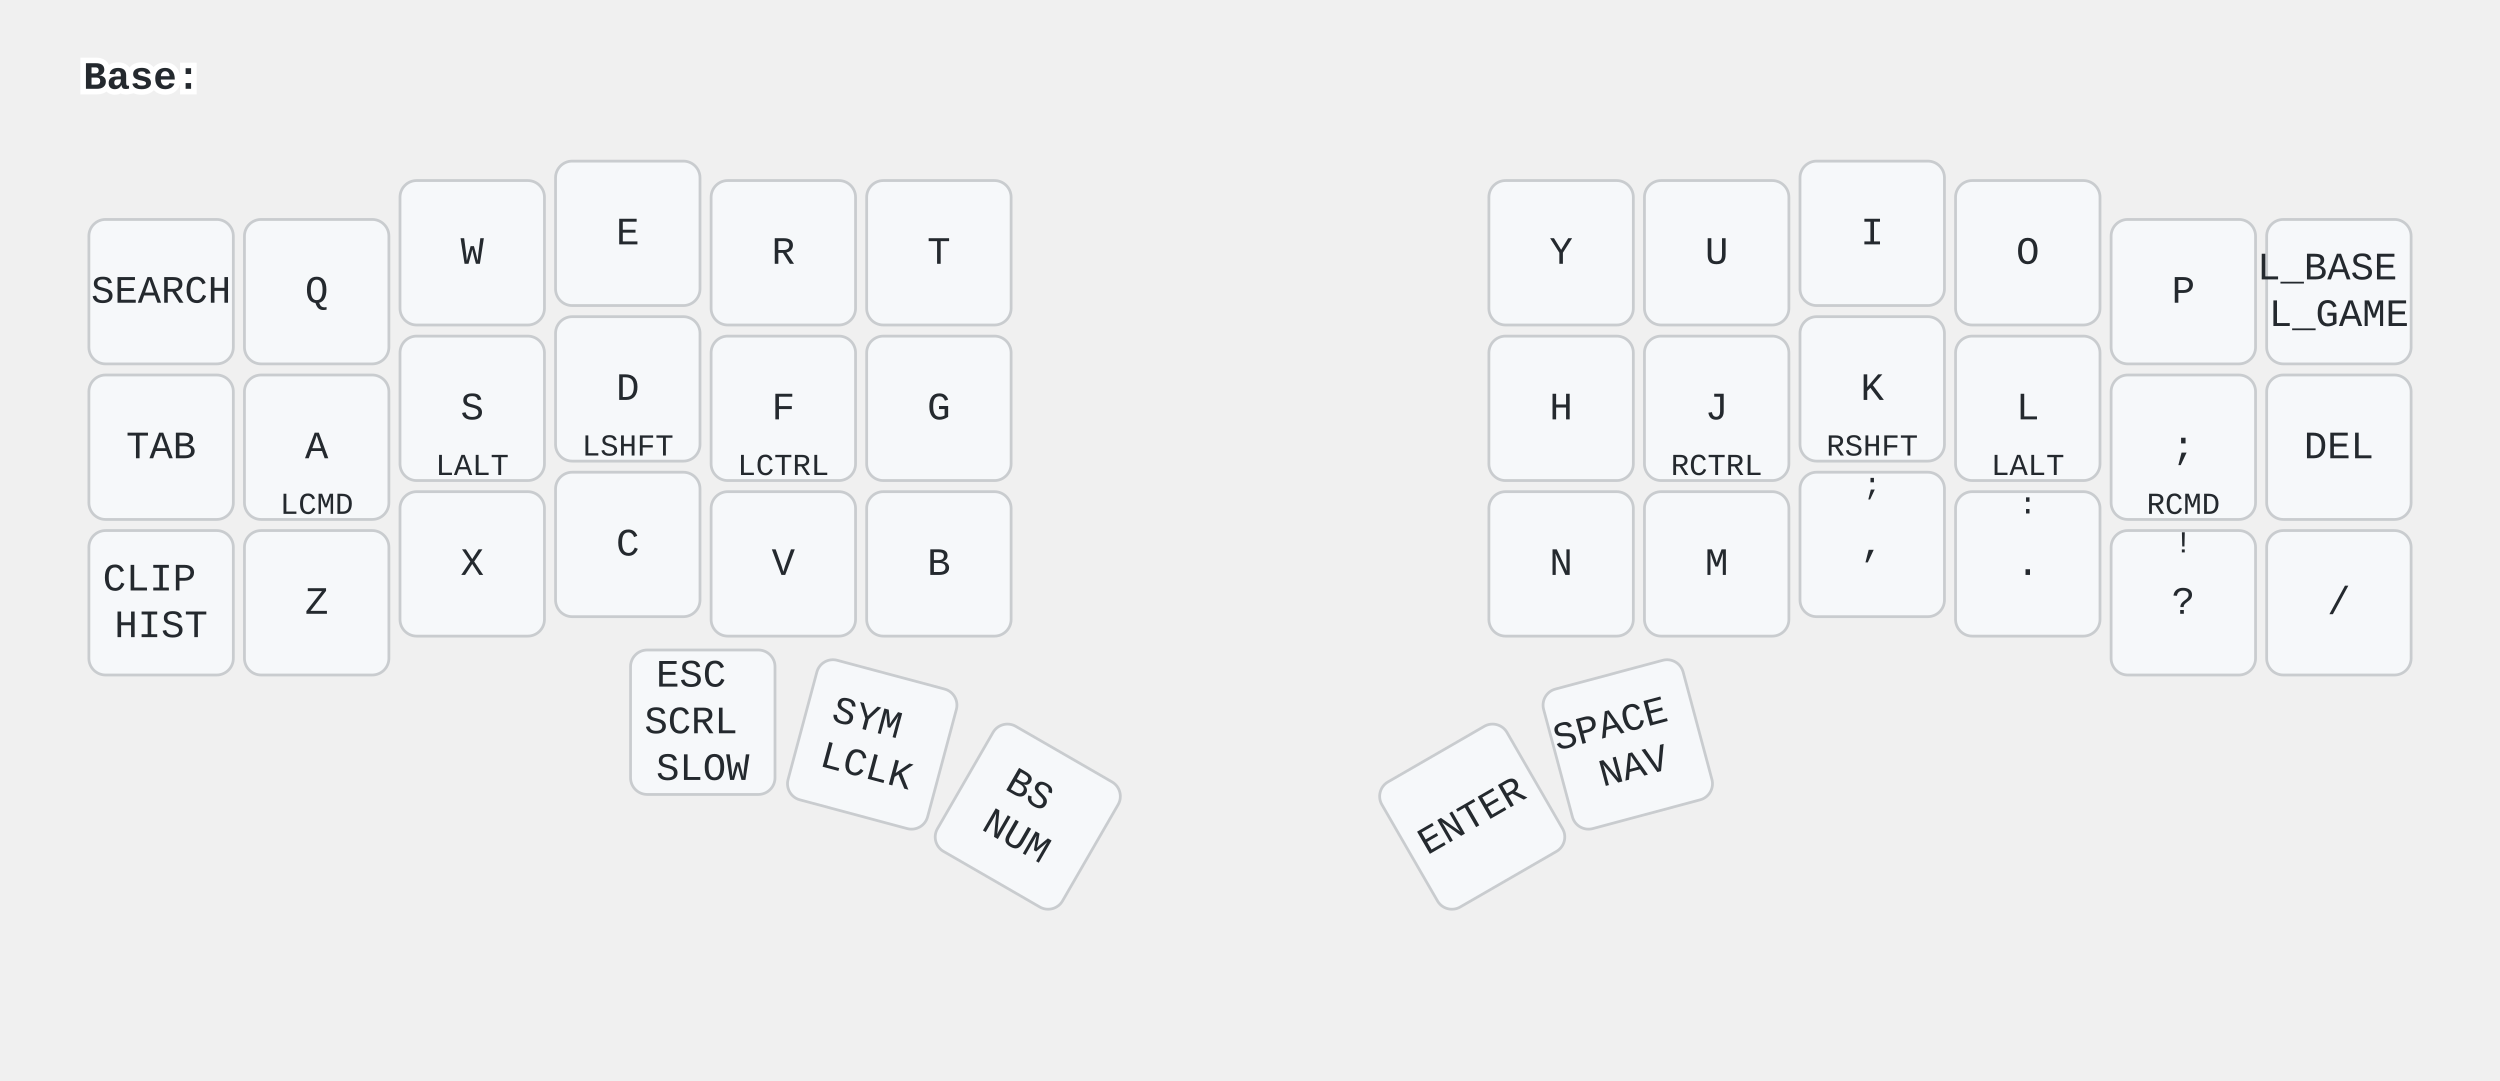
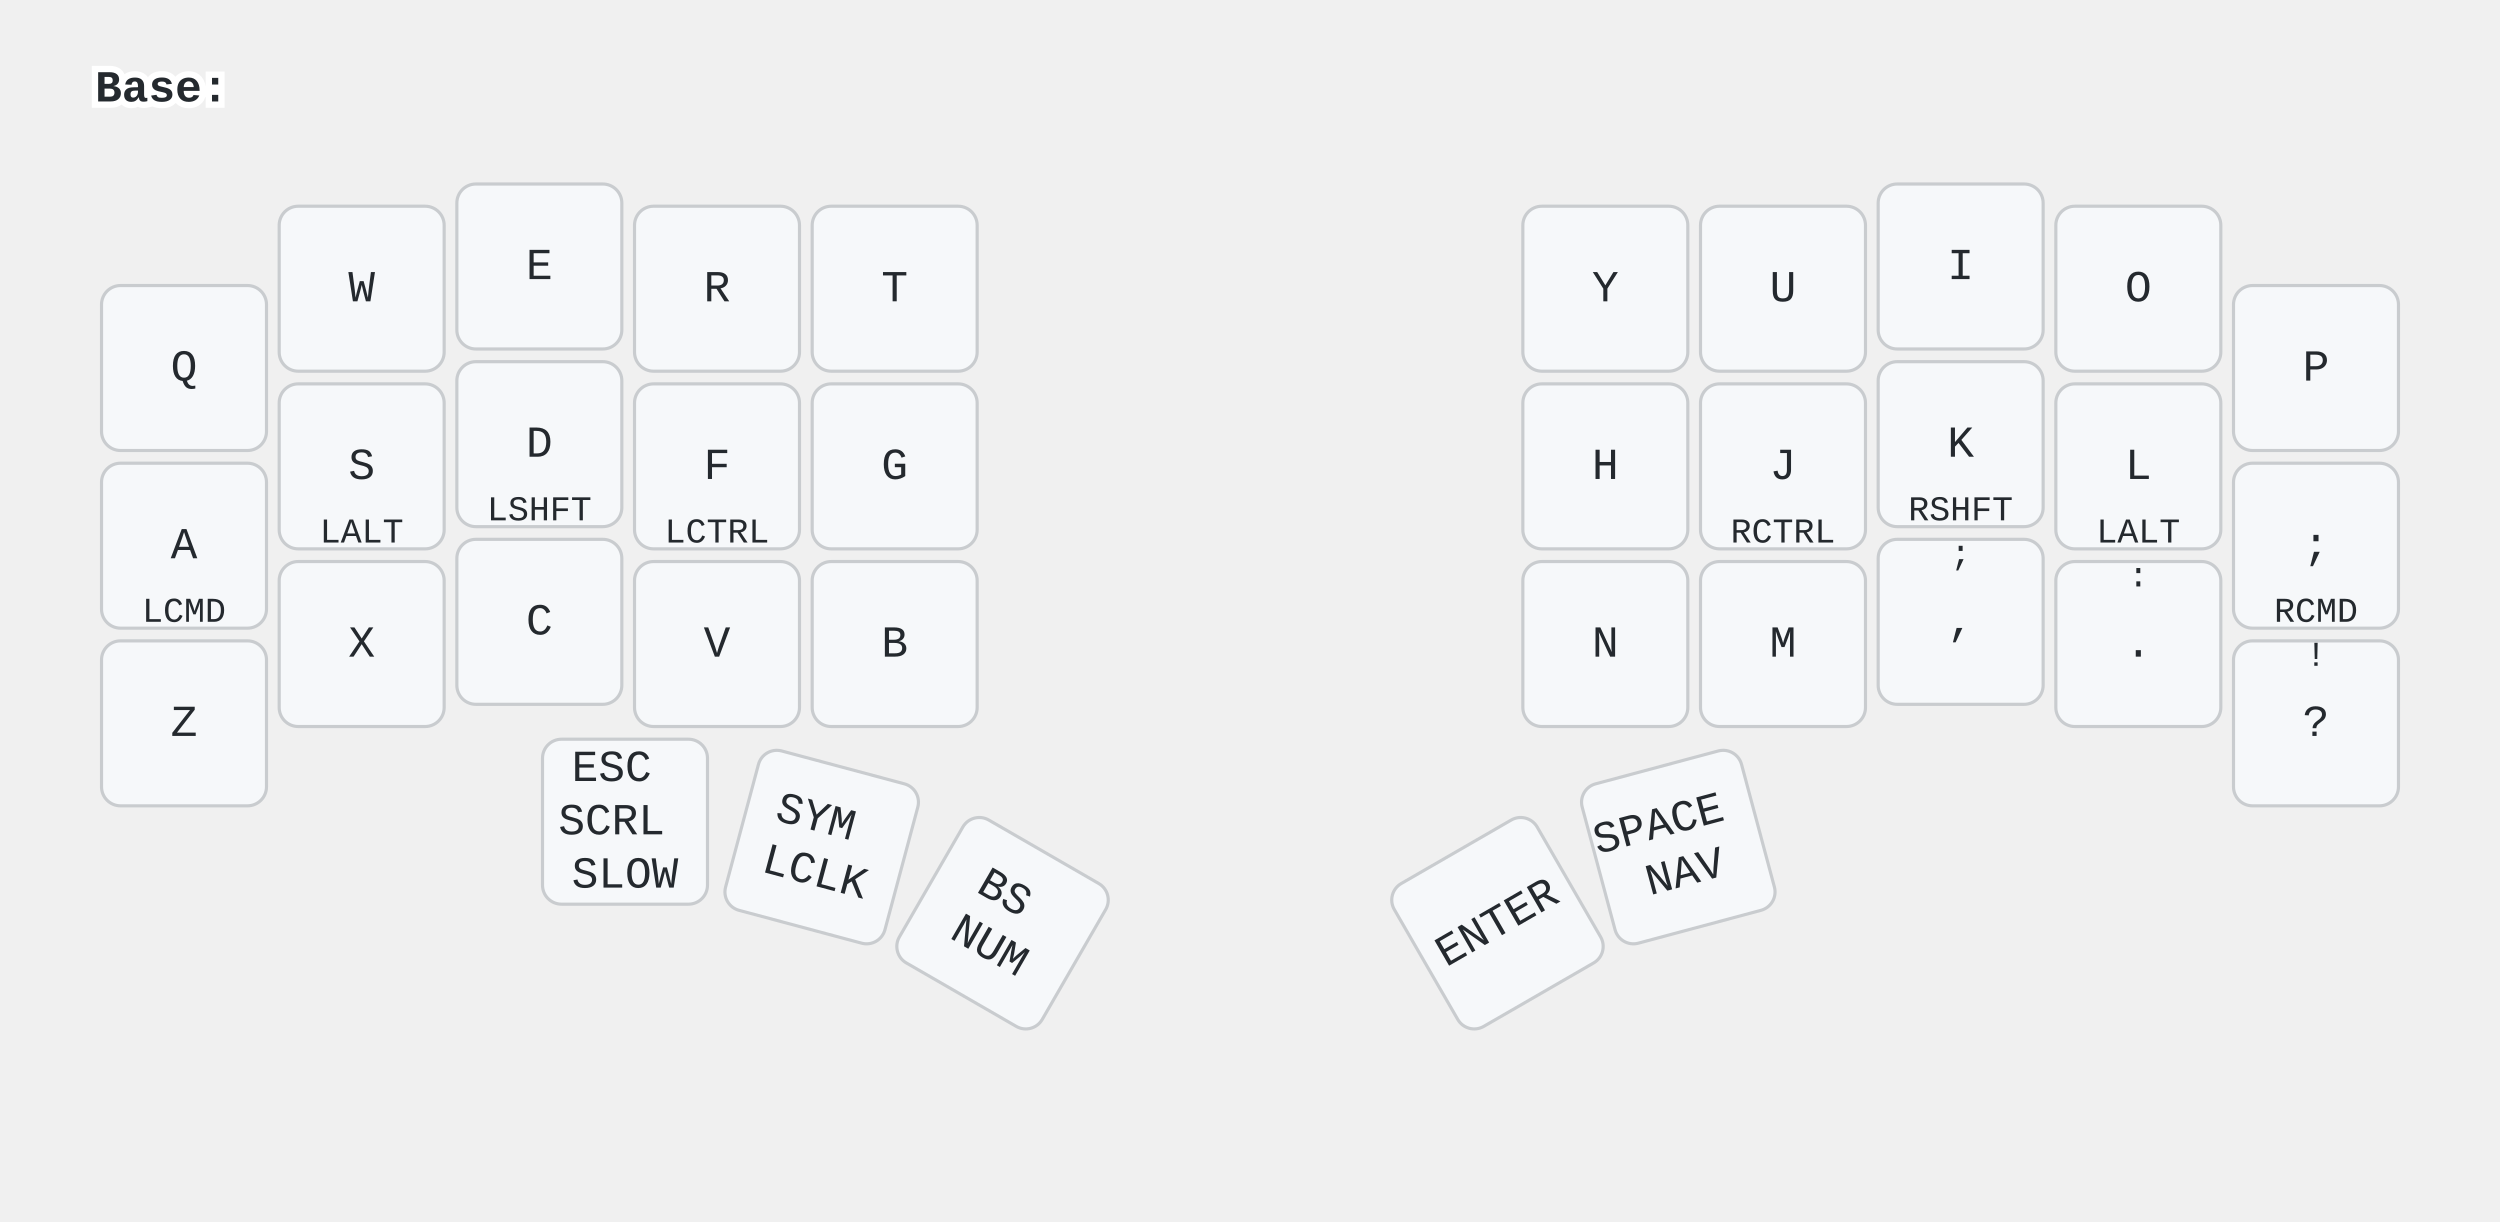
- <svg xmlns="http://www.w3.org/2000/svg" width="900" height="389" viewBox="0 0 900 389" class="keymap">
+ <svg xmlns="http://www.w3.org/2000/svg" width="788" height="385" viewBox="0 0 788 385" class="keymap">
  <style>/* inherit to force styles through use tags */
svg path {
    fill: inherit;
}

/* font and background color specifications */
svg.keymap {
    font-family: SFMono-Regular,Consolas,Liberation Mono,Menlo,monospace;
    font-size: 14px;
    font-kerning: normal;
    text-rendering: optimizeLegibility;
    fill: #24292e;
}

/* default key styling */
rect.key {
    fill: #f6f8fa;
}

rect.key, rect.combo {
    stroke: #c9cccf;
    stroke-width: 1;
}

/* default key side styling, only used is draw_key_sides is set */
rect.side {
    filter: brightness(90%);
}

/* color accent for combo boxes */
rect.combo, rect.combo-separate {
    fill: #cdf;
}

/* color accent for held keys */
rect.held, rect.combo.held {
    fill: #fdd;
}

/* color accent for ghost (optional) keys */
rect.ghost, rect.combo.ghost {
    stroke-dasharray: 4, 4;
    stroke-width: 2;
}

text {
    text-anchor: middle;
    dominant-baseline: middle;
}

/* styling for layer labels */
text.label {
    font-weight: bold;
    text-anchor: start;
    stroke: white;
    stroke-width: 4;
    paint-order: stroke;
}

/* styling for optional footer */
text.footer {
    text-anchor: end;
    dominant-baseline: auto;
    stroke: white;
    stroke-width: 4;
    paint-order: stroke;
}

/* styling for combo tap, and key non-tap label text */
- text.combo, text.hold, text.shifted, text.left, text.right {
+ text.combo, text.hold, text.shifted, text.left, text.right, text.tl, text.tr, text.bl, text.br {
    font-size: 11px;
}

- text.hold {
+ text.hold, text.bl, text.br {
    text-anchor: middle;
    dominant-baseline: auto;
}

- text.shifted {
+ text.shifted, text.tl, text.tr {
    text-anchor: middle;
    dominant-baseline: hanging;
}

- text.left {
+ text.left, text.tl, text.bl {
    text-anchor: start;
}

- text.right {
+ text.right, text.tr, text.br {
    text-anchor: end;
}

text.layer-activator {
    text-decoration: underline;
}

/* styling for hold/shifted label text in combo box */
text.combo.hold, text.combo.shifted, text.combo.left, text.combo.right {
    font-size: 8px;
}

/* lighter symbol for transparent keys */
text.trans {
    fill: #7b7e81;
}

/* styling for combo dendrons */
path.combo {
    stroke-width: 1;
    stroke: gray;
    fill: none;
}

/* Start Tabler Icons Cleanup */
/* cannot use height/width with glyphs */
.icon-tabler &gt; path {
    fill: inherit;
    stroke: inherit;
    stroke-width: 2;
}
/* hide tabler's default box */
.icon-tabler &gt; path[stroke="none"][fill="none"] {
    visibility: hidden;
}
/* End Tabler Icons Cleanup */

@media (prefers-color-scheme: dark) {
svg.keymap { fill: #d1d6db; }
rect.key { fill: #3f4750; }
rect.key, rect.combo { stroke: #60666c; }
rect.combo, rect.combo-separate { fill: #1f3d7a; }
rect.held, rect.combo.held { fill: #854747; }
text.label, text.footer { stroke: black; }
text.trans { fill: #7e8184; }
path.combo { stroke: #7f7f7f; }

}</style>
  <g transform="translate(30, 0)" class="layer-Base">
    <text x="0" y="28" class="label" id="Base">Base:</text>
    <g transform="translate(0, 56)">
-       <g transform="translate(28, 49)" class="key keypos-0">
-         <rect rx="6" ry="6" x="-26" y="-26" width="52" height="52" class="key" />
-         <text x="0" y="0" class="key tap">SEARCH</text>
-       </g>
-       <g transform="translate(84, 49)" class="key keypos-1">
+       <g transform="translate(28, 60)" class="key keypos-0">
        <rect rx="6" ry="6" x="-26" y="-26" width="52" height="52" class="key" />
        <text x="0" y="0" class="key tap">Q</text>
      </g>
-       <g transform="translate(140, 35)" class="key keypos-2">
+       <g transform="translate(84, 35)" class="key keypos-1">
        <rect rx="6" ry="6" x="-26" y="-26" width="52" height="52" class="key" />
        <text x="0" y="0" class="key tap">W</text>
      </g>
-       <g transform="translate(196, 28)" class="key keypos-3">
+       <g transform="translate(140, 28)" class="key keypos-2">
        <rect rx="6" ry="6" x="-26" y="-26" width="52" height="52" class="key" />
        <text x="0" y="0" class="key tap">E</text>
      </g>
+       <g transform="translate(196, 35)" class="key keypos-3">
+         <rect rx="6" ry="6" x="-26" y="-26" width="52" height="52" class="key" />
+         <text x="0" y="0" class="key tap">R</text>
+       </g>
      <g transform="translate(252, 35)" class="key keypos-4">
        <rect rx="6" ry="6" x="-26" y="-26" width="52" height="52" class="key" />
-         <text x="0" y="0" class="key tap">R</text>
-       </g>
-       <g transform="translate(308, 35)" class="key keypos-5">
-         <rect rx="6" ry="6" x="-26" y="-26" width="52" height="52" class="key" />
        <text x="0" y="0" class="key tap">T</text>
      </g>
+       <g transform="translate(476, 35)" class="key keypos-5">
+         <rect rx="6" ry="6" x="-26" y="-26" width="52" height="52" class="key" />
+         <text x="0" y="0" class="key tap">Y</text>
+       </g>
      <g transform="translate(532, 35)" class="key keypos-6">
        <rect rx="6" ry="6" x="-26" y="-26" width="52" height="52" class="key" />
-         <text x="0" y="0" class="key tap">Y</text>
-       </g>
-       <g transform="translate(588, 35)" class="key keypos-7">
-         <rect rx="6" ry="6" x="-26" y="-26" width="52" height="52" class="key" />
        <text x="0" y="0" class="key tap">U</text>
      </g>
-       <g transform="translate(644, 28)" class="key keypos-8">
+       <g transform="translate(588, 28)" class="key keypos-7">
        <rect rx="6" ry="6" x="-26" y="-26" width="52" height="52" class="key" />
        <text x="0" y="0" class="key tap">I</text>
      </g>
-       <g transform="translate(700, 35)" class="key keypos-9">
+       <g transform="translate(644, 35)" class="key keypos-8">
        <rect rx="6" ry="6" x="-26" y="-26" width="52" height="52" class="key" />
        <text x="0" y="0" class="key tap">O</text>
      </g>
-       <g transform="translate(756, 49)" class="key keypos-10">
+       <g transform="translate(700, 60)" class="key keypos-9">
        <rect rx="6" ry="6" x="-26" y="-26" width="52" height="52" class="key" />
        <text x="0" y="0" class="key tap">P</text>
      </g>
-       <g transform="translate(812, 49)" class="key keypos-11">
-         <rect rx="6" ry="6" x="-26" y="-26" width="52" height="52" class="key" />
-         <text x="0" y="0" class="key tap">
-           <tspan x="0" dy="-0.6em">L_BASE</tspan>
-           <tspan x="0" dy="1.2em">L_GAME</tspan>
-         </text>
-       </g>
-       <g transform="translate(28, 105)" class="key keypos-12">
-         <rect rx="6" ry="6" x="-26" y="-26" width="52" height="52" class="key" />
-         <text x="0" y="0" class="key tap">TAB</text>
-       </g>
-       <g transform="translate(84, 105)" class="key keypos-13">
+       <g transform="translate(28, 116)" class="key keypos-10">
        <rect rx="6" ry="6" x="-26" y="-26" width="52" height="52" class="key" />
        <text x="0" y="0" class="key tap">A</text>
        <text x="0" y="24" class="key hold">LCMD</text>
      </g>
-       <g transform="translate(140, 91)" class="key keypos-14">
+       <g transform="translate(84, 91)" class="key keypos-11">
        <rect rx="6" ry="6" x="-26" y="-26" width="52" height="52" class="key" />
        <text x="0" y="0" class="key tap">S</text>
        <text x="0" y="24" class="key hold">LALT</text>
      </g>
-       <g transform="translate(196, 84)" class="key keypos-15">
+       <g transform="translate(140, 84)" class="key keypos-12">
        <rect rx="6" ry="6" x="-26" y="-26" width="52" height="52" class="key" />
        <text x="0" y="0" class="key tap">D</text>
        <text x="0" y="24" class="key hold">LSHFT</text>
      </g>
-       <g transform="translate(252, 91)" class="key keypos-16">
+       <g transform="translate(196, 91)" class="key keypos-13">
        <rect rx="6" ry="6" x="-26" y="-26" width="52" height="52" class="key" />
        <text x="0" y="0" class="key tap">F</text>
        <text x="0" y="24" class="key hold">LCTRL</text>
      </g>
-       <g transform="translate(308, 91)" class="key keypos-17">
+       <g transform="translate(252, 91)" class="key keypos-14">
        <rect rx="6" ry="6" x="-26" y="-26" width="52" height="52" class="key" />
        <text x="0" y="0" class="key tap">G</text>
      </g>
-       <g transform="translate(532, 91)" class="key keypos-18">
+       <g transform="translate(476, 91)" class="key keypos-15">
        <rect rx="6" ry="6" x="-26" y="-26" width="52" height="52" class="key" />
        <text x="0" y="0" class="key tap">H</text>
      </g>
-       <g transform="translate(588, 91)" class="key keypos-19">
+       <g transform="translate(532, 91)" class="key keypos-16">
        <rect rx="6" ry="6" x="-26" y="-26" width="52" height="52" class="key" />
        <text x="0" y="0" class="key tap">J</text>
        <text x="0" y="24" class="key hold">RCTRL</text>
      </g>
-       <g transform="translate(644, 84)" class="key keypos-20">
+       <g transform="translate(588, 84)" class="key keypos-17">
        <rect rx="6" ry="6" x="-26" y="-26" width="52" height="52" class="key" />
        <text x="0" y="0" class="key tap">K</text>
        <text x="0" y="24" class="key hold">RSHFT</text>
      </g>
-       <g transform="translate(700, 91)" class="key keypos-21">
+       <g transform="translate(644, 91)" class="key keypos-18">
        <rect rx="6" ry="6" x="-26" y="-26" width="52" height="52" class="key" />
        <text x="0" y="0" class="key tap">L</text>
        <text x="0" y="24" class="key hold">LALT</text>
      </g>
-       <g transform="translate(756, 105)" class="key keypos-22">
+       <g transform="translate(700, 116)" class="key keypos-19">
        <rect rx="6" ry="6" x="-26" y="-26" width="52" height="52" class="key" />
        <text x="0" y="0" class="key tap">;</text>
        <text x="0" y="24" class="key hold">RCMD</text>
      </g>
-       <g transform="translate(812, 105)" class="key keypos-23">
-         <rect rx="6" ry="6" x="-26" y="-26" width="52" height="52" class="key" />
-         <text x="0" y="0" class="key tap">DEL</text>
-       </g>
-       <g transform="translate(28, 161)" class="key keypos-24">
-         <rect rx="6" ry="6" x="-26" y="-26" width="52" height="52" class="key" />
-         <text x="0" y="0" class="key tap">
-           <tspan x="0" dy="-0.6em">CLIP</tspan>
-           <tspan x="0" dy="1.2em">HIST</tspan>
-         </text>
-       </g>
-       <g transform="translate(84, 161)" class="key keypos-25">
+       <g transform="translate(28, 172)" class="key keypos-20">
        <rect rx="6" ry="6" x="-26" y="-26" width="52" height="52" class="key" />
        <text x="0" y="0" class="key tap">Z</text>
      </g>
-       <g transform="translate(140, 147)" class="key keypos-26">
+       <g transform="translate(84, 147)" class="key keypos-21">
        <rect rx="6" ry="6" x="-26" y="-26" width="52" height="52" class="key" />
        <text x="0" y="0" class="key tap">X</text>
      </g>
-       <g transform="translate(196, 140)" class="key keypos-27">
+       <g transform="translate(140, 140)" class="key keypos-22">
        <rect rx="6" ry="6" x="-26" y="-26" width="52" height="52" class="key" />
        <text x="0" y="0" class="key tap">C</text>
      </g>
-       <g transform="translate(252, 147)" class="key keypos-28">
+       <g transform="translate(196, 147)" class="key keypos-23">
        <rect rx="6" ry="6" x="-26" y="-26" width="52" height="52" class="key" />
        <text x="0" y="0" class="key tap">V</text>
      </g>
-       <g transform="translate(308, 147)" class="key keypos-29">
+       <g transform="translate(252, 147)" class="key keypos-24">
        <rect rx="6" ry="6" x="-26" y="-26" width="52" height="52" class="key" />
        <text x="0" y="0" class="key tap">B</text>
      </g>
-       <g transform="translate(532, 147)" class="key keypos-30">
+       <g transform="translate(476, 147)" class="key keypos-25">
        <rect rx="6" ry="6" x="-26" y="-26" width="52" height="52" class="key" />
        <text x="0" y="0" class="key tap">N</text>
      </g>
-       <g transform="translate(588, 147)" class="key keypos-31">
+       <g transform="translate(532, 147)" class="key keypos-26">
        <rect rx="6" ry="6" x="-26" y="-26" width="52" height="52" class="key" />
        <text x="0" y="0" class="key tap">M</text>
      </g>
-       <g transform="translate(644, 140)" class="key keypos-32">
+       <g transform="translate(588, 140)" class="key keypos-27">
        <rect rx="6" ry="6" x="-26" y="-26" width="52" height="52" class="key" />
        <text x="0" y="0" class="key tap">,</text>
        <text x="0" y="-24" class="key shifted">;</text>
      </g>
-       <g transform="translate(700, 147)" class="key keypos-33">
+       <g transform="translate(644, 147)" class="key keypos-28">
        <rect rx="6" ry="6" x="-26" y="-26" width="52" height="52" class="key" />
        <text x="0" y="0" class="key tap">.</text>
        <text x="0" y="-24" class="key shifted">:</text>
      </g>
-       <g transform="translate(756, 161)" class="key keypos-34">
+       <g transform="translate(700, 172)" class="key keypos-29">
        <rect rx="6" ry="6" x="-26" y="-26" width="52" height="52" class="key" />
        <text x="0" y="0" class="key tap">?</text>
        <text x="0" y="-24" class="key shifted">!</text>
      </g>
-       <g transform="translate(812, 161)" class="key keypos-35">
-         <rect rx="6" ry="6" x="-26" y="-26" width="52" height="52" class="key" />
-         <text x="0" y="0" class="key tap">/</text>
-       </g>
-       <g transform="translate(223, 204)" class="key keypos-36">
+       <g transform="translate(167, 203)" class="key keypos-30">
        <rect rx="6" ry="6" x="-26" y="-26" width="52" height="52" class="key" />
        <text x="0" y="0" class="key tap">
          <tspan x="0" dy="-1.2em">ESC</tspan>
          <tspan x="0" dy="1.2em">SCRL</tspan>
          <tspan x="0" dy="1.2em">SLOW</tspan>
        </text>
      </g>
-       <g transform="translate(284, 212) rotate(15.0)" class="key keypos-37">
+       <g transform="translate(229, 211) rotate(15.0)" class="key keypos-31">
        <rect rx="6" ry="6" x="-26" y="-26" width="52" height="52" class="key" />
        <text x="0" y="0" class="key tap">
          <tspan x="0" dy="-0.6em">SYM</tspan>
          <tspan x="0" dy="1.2em">LCLK</tspan>
        </text>
      </g>
-       <g transform="translate(340, 238) rotate(30.0)" class="key keypos-38">
+       <g transform="translate(286, 235) rotate(30.0)" class="key keypos-32">
        <rect rx="6" ry="6" x="-26" y="-26" width="52" height="52" class="key" />
        <text x="0" y="0" class="key tap">
          <tspan x="0" dy="-0.6em">BS</tspan>
          <tspan x="0" dy="1.2em">NUM</tspan>
        </text>
      </g>
-       <g transform="translate(500, 238) rotate(-30.0)" class="key keypos-39">
+       <g transform="translate(442, 235) rotate(-30.0)" class="key keypos-33">
        <rect rx="6" ry="6" x="-26" y="-26" width="52" height="52" class="key" />
        <text x="0" y="0" class="key tap">ENTER</text>
      </g>
-       <g transform="translate(556, 212) rotate(-15.0)" class="key keypos-40">
+       <g transform="translate(499, 211) rotate(-15.0)" class="key keypos-34">
        <rect rx="6" ry="6" x="-26" y="-26" width="52" height="52" class="key" />
        <text x="0" y="0" class="key tap">
          <tspan x="0" dy="-0.6em">SPACE</tspan>
          <tspan x="0" dy="1.2em">NAV</tspan>
        </text>
      </g>
    </g>
  </g>
</svg>
